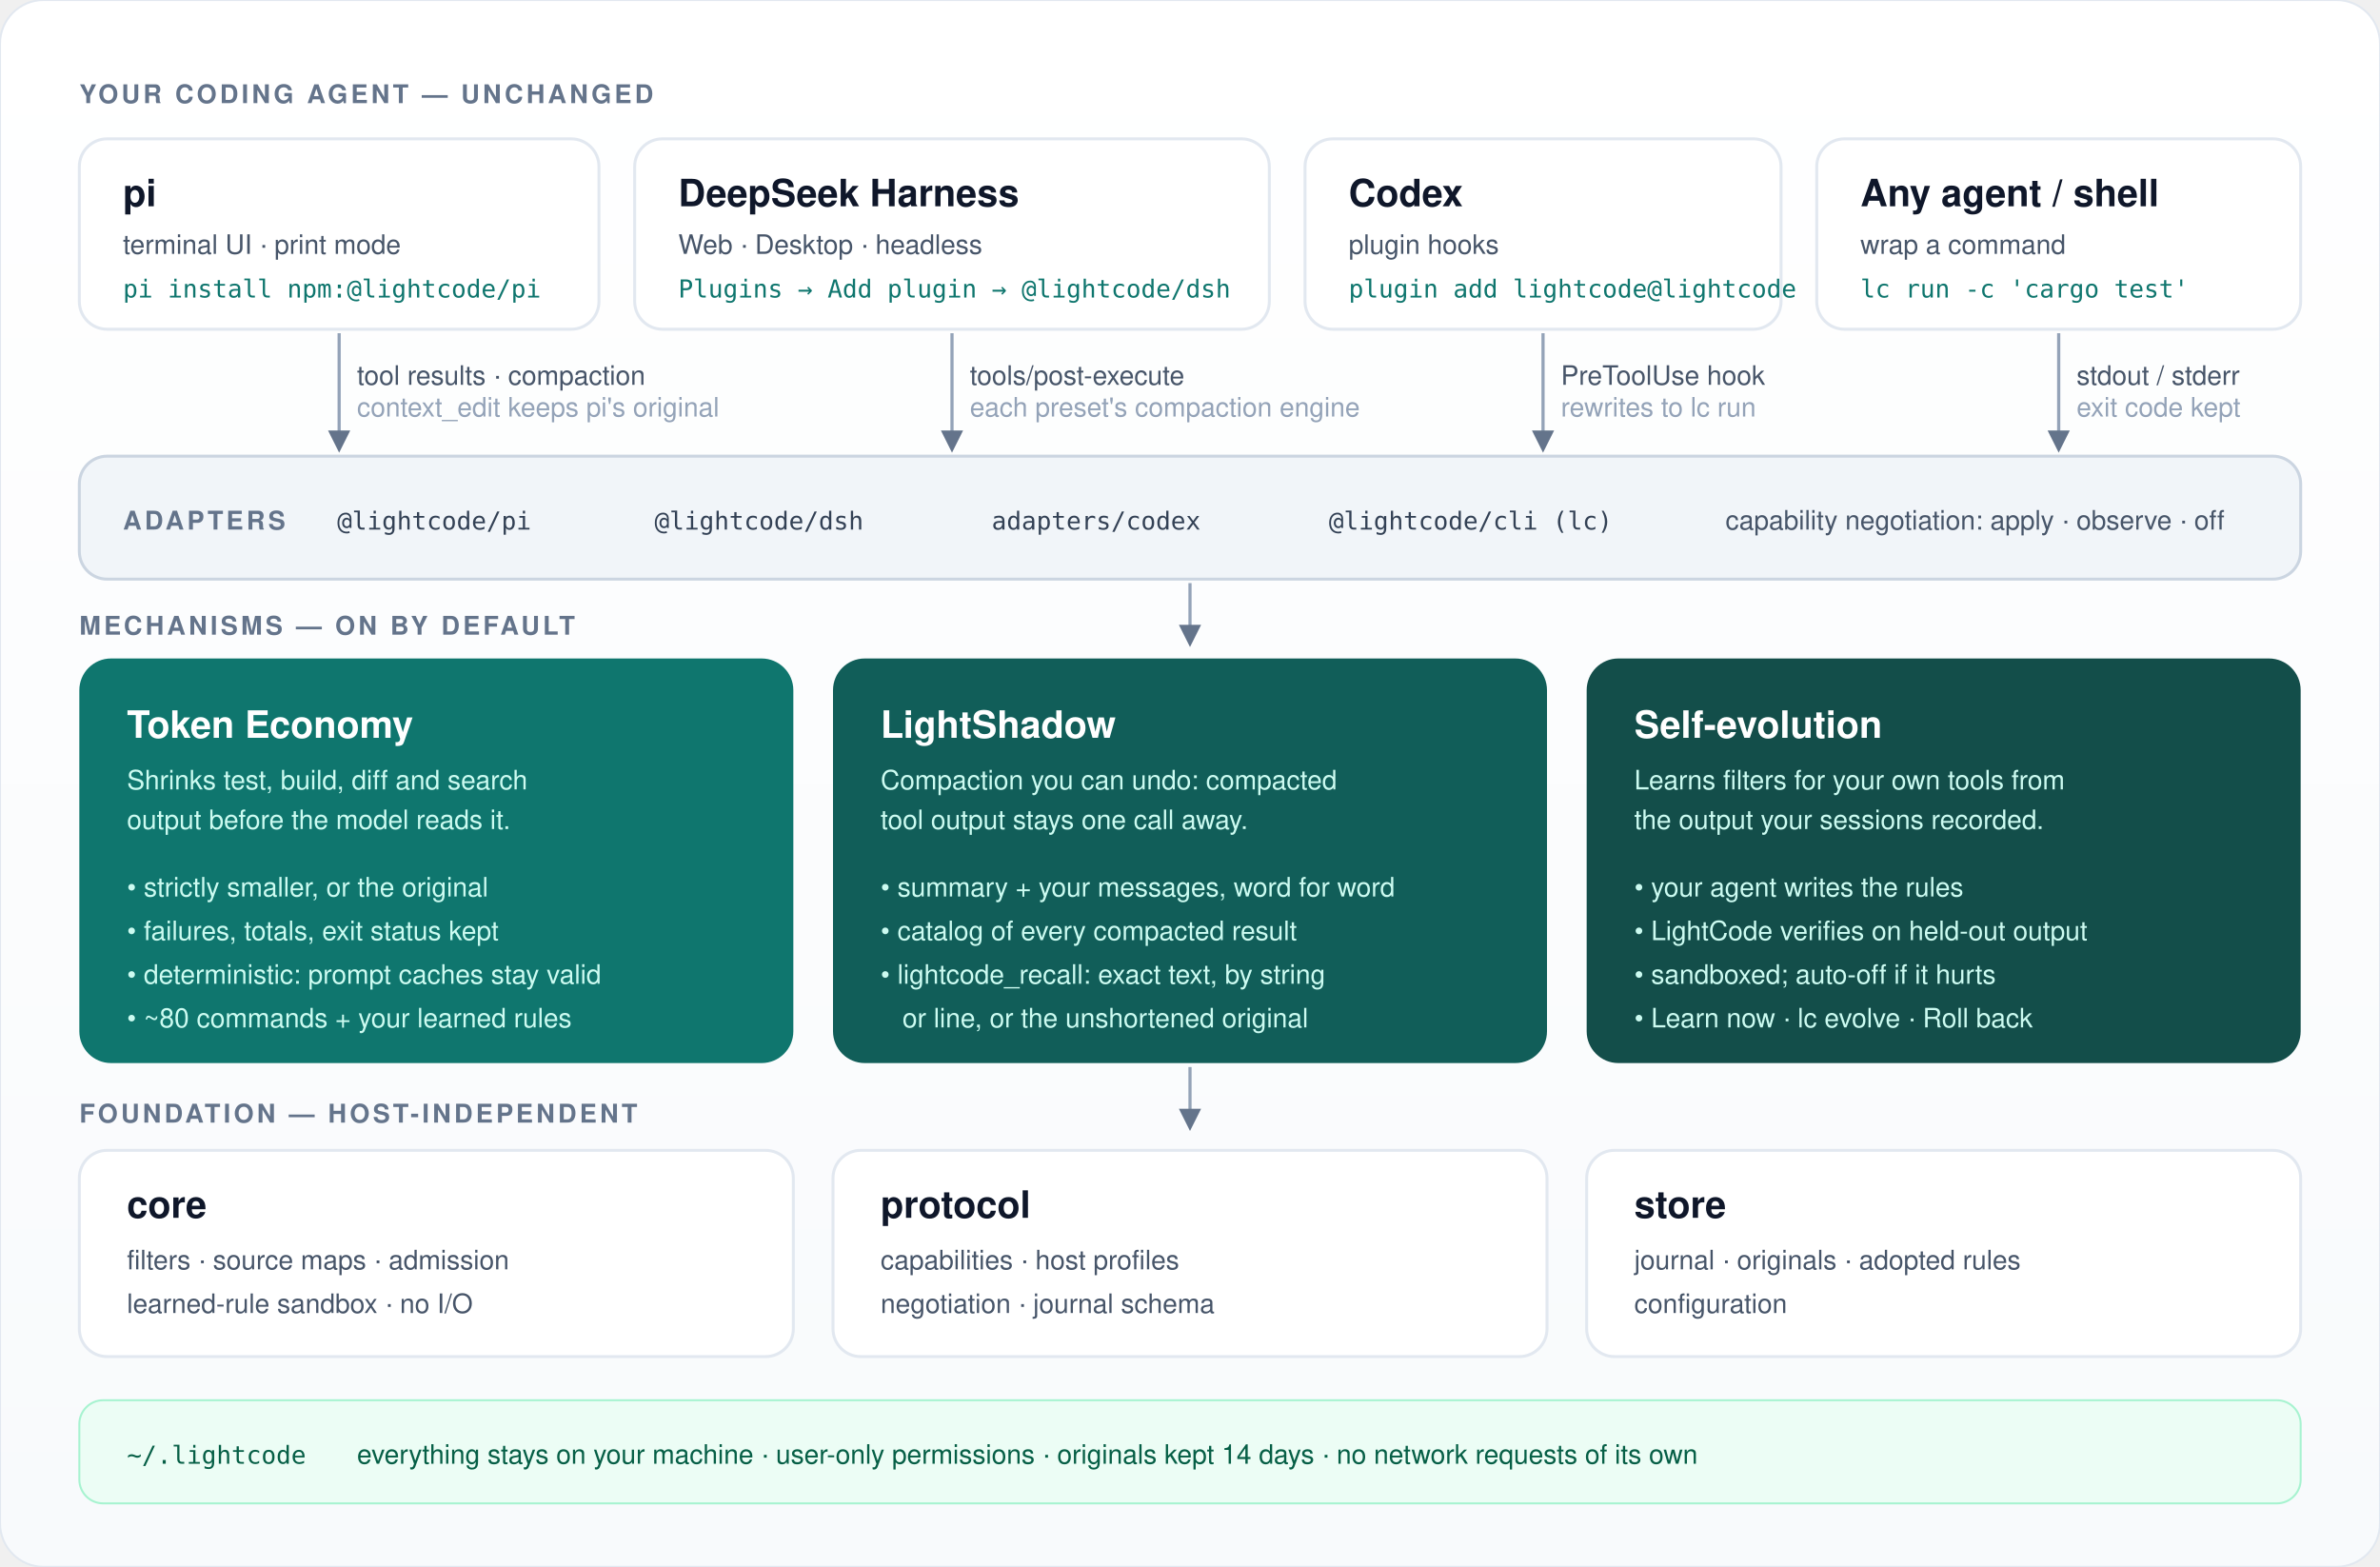
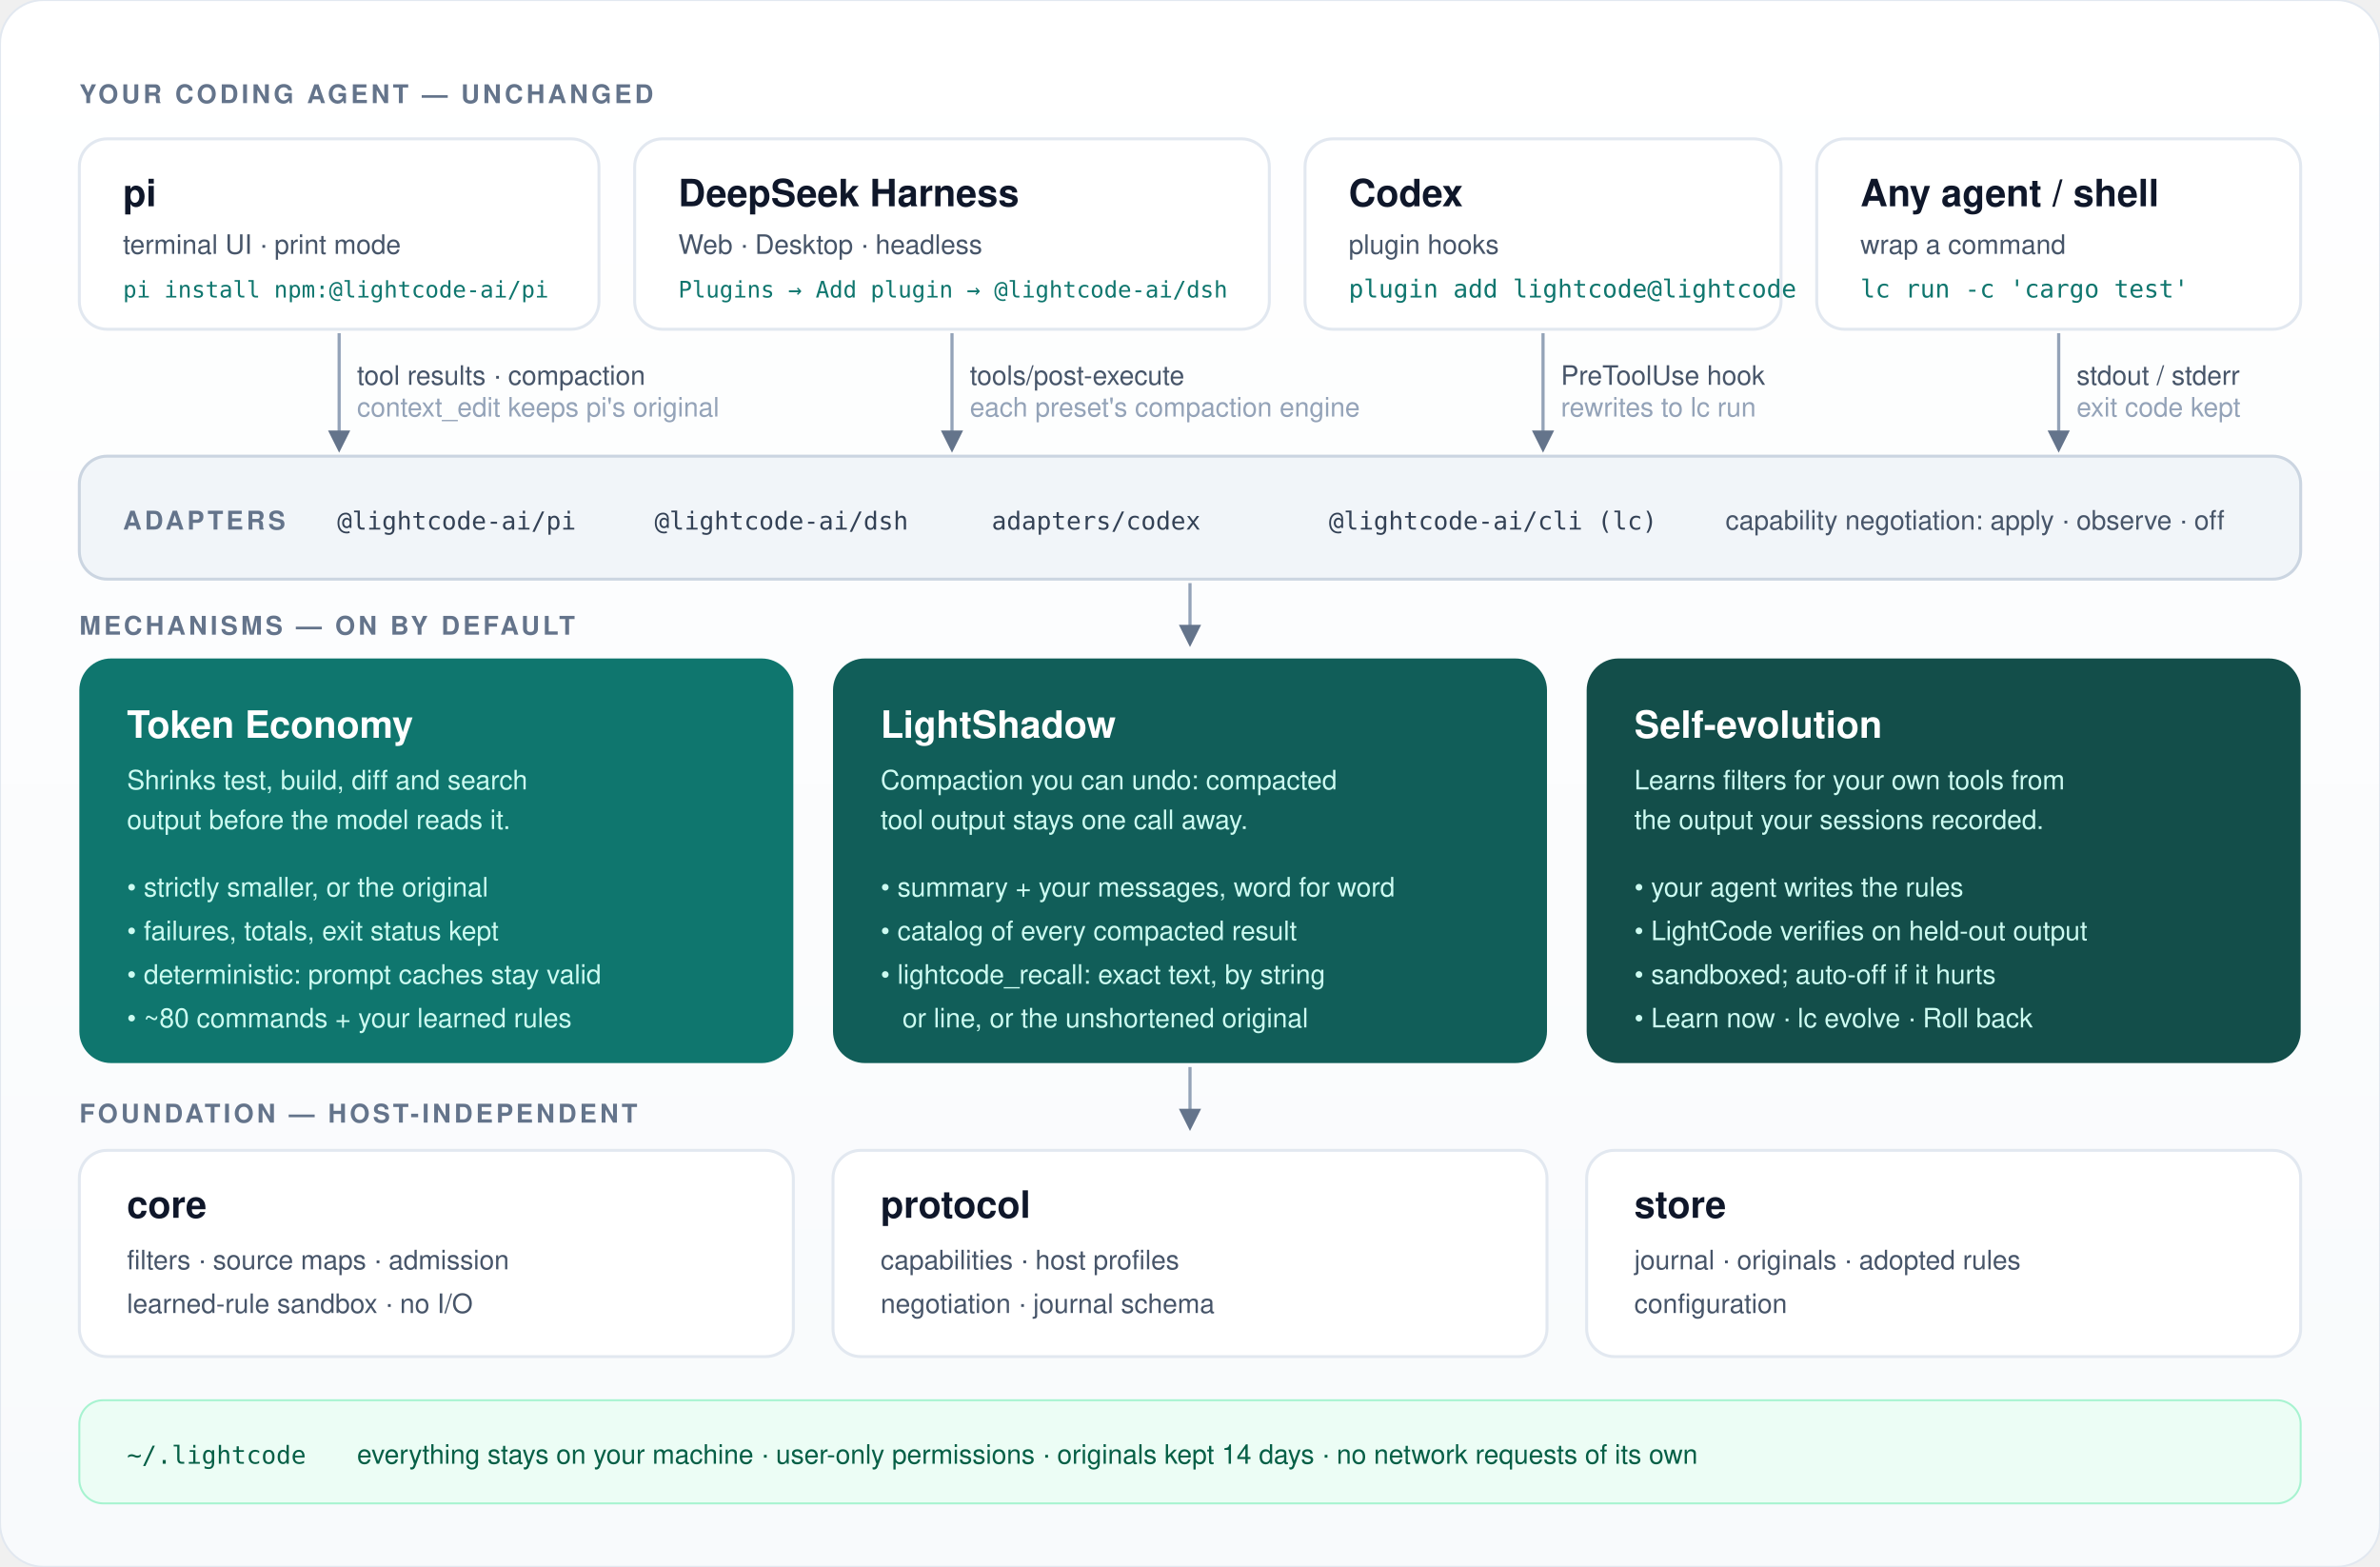
<svg xmlns="http://www.w3.org/2000/svg" viewBox="0 0 1200 790" width="1200" height="790" font-family="-apple-system, BlinkMacSystemFont, 'Segoe UI', Helvetica, Arial, sans-serif">
  <defs>
    <marker id="a" viewBox="0 0 10 10" refX="8" refY="5" markerWidth="7" markerHeight="7" orient="auto-start-reverse">
      <path d="M0 0 10 5 0 10z" fill="#64748B" />
    </marker>
    <marker id="t" viewBox="0 0 10 10" refX="8" refY="5" markerWidth="7" markerHeight="7" orient="auto-start-reverse">
      <path d="M0 0 10 5 0 10z" fill="#0F766E" />
    </marker>
    <linearGradient id="bg" x1="0" y1="0" x2="0" y2="1">
      <stop offset="0" stop-color="#FFFFFF" />
      <stop offset="1" stop-color="#F8FAFC" />
    </linearGradient>
  </defs>
  <style>
    .h{font-size:13px;font-weight:700;letter-spacing:.12em;fill:#64748B}
    .t{font-size:19px;font-weight:650;fill:#0F172A}
    .s{font-size:13.5px;fill:#475569}
    .m{font-family:ui-monospace,SFMono-Regular,Menlo,Consolas,monospace;font-size:12.5px;fill:#0F766E}
    .w{font-size:19px;font-weight:650;fill:#FFFFFF}
    .ws{font-size:13.5px;fill:#CCFBF1}
    .card{fill:#FFFFFF;stroke:#E2E8F0;stroke-width:1.5}
  </style>
  <rect width="1200" height="790" rx="22" fill="url(#bg)" stroke="#E2E8F0" />
  <text x="40" y="52" class="h">YOUR CODING AGENT — UNCHANGED</text>
  <g>
    <rect x="40" y="70" width="262" height="96" rx="14" class="card" />
    <text x="62" y="104" class="t">pi</text>
    <text x="62" y="128" class="s">terminal UI · print mode</text>
-     <text x="62" y="150" class="m">pi install npm:@lightcode/pi</text>
+     <text x="62" y="150" class="m" style="font-size:11.5px">pi install npm:@lightcode-ai/pi</text>
    <rect x="320" y="70" width="320" height="96" rx="14" class="card" />
    <text x="342" y="104" class="t">DeepSeek Harness</text>
    <text x="342" y="128" class="s">Web · Desktop · headless</text>
-     <text x="342" y="150" class="m">Plugins → Add plugin → @lightcode/dsh</text>
+     <text x="342" y="150" class="m" style="font-size:11.5px">Plugins → Add plugin → @lightcode-ai/dsh</text>
    <rect x="658" y="70" width="240" height="96" rx="14" class="card" />
    <text x="680" y="104" class="t">Codex</text>
    <text x="680" y="128" class="s">plugin hooks</text>
    <text x="680" y="150" class="m" font-size="11.5">plugin add lightcode@lightcode</text>
    <rect x="916" y="70" width="244" height="96" rx="14" class="card" />
    <text x="938" y="104" class="t">Any agent / shell</text>
    <text x="938" y="128" class="s">wrap a command</text>
    <text x="938" y="150" class="m">lc run -c 'cargo test'</text>
  </g>
  <g stroke="#94A3B8" stroke-width="1.6" marker-end="url(#a)">
    <line x1="171" y1="168" x2="171" y2="226" />
    <line x1="480" y1="168" x2="480" y2="226" />
    <line x1="778" y1="168" x2="778" y2="226" />
    <line x1="1038" y1="168" x2="1038" y2="226" />
  </g>
  <g class="s" font-size="12">
    <text x="180" y="194">tool results · compaction</text>
    <text x="180" y="210" fill="#94A3B8">context_edit keeps pi's original</text>
    <text x="489" y="194">tools/post-execute</text>
    <text x="489" y="210" fill="#94A3B8">each preset's compaction engine</text>
    <text x="787" y="194">PreToolUse hook</text>
    <text x="787" y="210" fill="#94A3B8">rewrites to lc run</text>
    <text x="1047" y="194">stdout / stderr</text>
    <text x="1047" y="210" fill="#94A3B8">exit code kept</text>
  </g>
  <rect x="40" y="230" width="1120" height="62" rx="14" fill="#F1F5F9" stroke="#CBD5E1" stroke-width="1.5" />
  <text x="62" y="267" class="h">ADAPTERS</text>
-   <text x="170" y="267" class="m" style="fill:#334155">@lightcode/pi</text>
-   <text x="330" y="267" class="m" style="fill:#334155">@lightcode/dsh</text>
+   <text x="170" y="267" class="m" style="fill:#334155">@lightcode-ai/pi</text>
+   <text x="330" y="267" class="m" style="fill:#334155">@lightcode-ai/dsh</text>
  <text x="500" y="267" class="m" style="fill:#334155">adapters/codex</text>
-   <text x="670" y="267" class="m" style="fill:#334155">@lightcode/cli (lc)</text>
+   <text x="670" y="267" class="m" style="fill:#334155">@lightcode-ai/cli (lc)</text>
  <text x="870" y="267" class="s">capability negotiation: apply · observe · off</text>
  <line x1="600" y1="294" x2="600" y2="324" stroke="#94A3B8" stroke-width="1.6" marker-end="url(#a)" />
  <text x="40" y="320" class="h">MECHANISMS — ON BY DEFAULT</text>
  <g>
    <rect x="40" y="332" width="360" height="204" rx="16" fill="#0F766E" />
    <text x="64" y="372" class="w">Token Economy</text>
    <text x="64" y="398" class="ws">Shrinks test, build, diff and search</text>
    <text x="64" y="418" class="ws">output before the model reads it.</text>
    <text x="64" y="452" class="ws">• strictly smaller, or the original</text>
    <text x="64" y="474" class="ws">• failures, totals, exit status kept</text>
    <text x="64" y="496" class="ws">• deterministic: prompt caches stay valid</text>
    <text x="64" y="518" class="ws">• ~80 commands + your learned rules</text>
    <rect x="420" y="332" width="360" height="204" rx="16" fill="#115E59" />
    <text x="444" y="372" class="w">LightShadow</text>
    <text x="444" y="398" class="ws">Compaction you can undo: compacted</text>
    <text x="444" y="418" class="ws">tool output stays one call away.</text>
    <text x="444" y="452" class="ws">• summary + your messages, word for word</text>
    <text x="444" y="474" class="ws">• catalog of every compacted result</text>
    <text x="444" y="496" class="ws">• lightcode_recall: exact text, by string</text>
    <text x="455" y="518" class="ws">or line, or the unshortened original</text>
    <rect x="800" y="332" width="360" height="204" rx="16" fill="#134E4A" />
    <text x="824" y="372" class="w">Self-evolution</text>
    <text x="824" y="398" class="ws">Learns filters for your own tools from</text>
    <text x="824" y="418" class="ws">the output your sessions recorded.</text>
    <text x="824" y="452" class="ws">• your agent writes the rules</text>
    <text x="824" y="474" class="ws">• LightCode verifies on held-out output</text>
    <text x="824" y="496" class="ws">• sandboxed; auto-off if it hurts</text>
    <text x="824" y="518" class="ws">• Learn now · lc evolve · Roll back</text>
  </g>
  <line x1="600" y1="538" x2="600" y2="568" stroke="#94A3B8" stroke-width="1.6" marker-end="url(#a)" />
  <text x="40" y="566" class="h">FOUNDATION — HOST-INDEPENDENT</text>
  <g>
    <rect x="40" y="580" width="360" height="104" rx="14" class="card" />
    <text x="64" y="614" class="t">core</text>
    <text x="64" y="640" class="s">filters · source maps · admission</text>
    <text x="64" y="662" class="s">learned-rule sandbox · no I/O</text>
    <rect x="420" y="580" width="360" height="104" rx="14" class="card" />
    <text x="444" y="614" class="t">protocol</text>
    <text x="444" y="640" class="s">capabilities · host profiles</text>
    <text x="444" y="662" class="s">negotiation · journal schema</text>
    <rect x="800" y="580" width="360" height="104" rx="14" class="card" />
    <text x="824" y="614" class="t">store</text>
    <text x="824" y="640" class="s">journal · originals · adopted rules</text>
    <text x="824" y="662" class="s">configuration</text>
  </g>
  <rect x="40" y="706" width="1120" height="52" rx="12" fill="#ECFDF5" stroke="#A7F3D0" />
  <text x="64" y="738" class="m" font-size="13.5" style="fill:#065F46">~/.lightcode</text>
  <text x="180" y="738" class="s" style="fill:#065F46">everything stays on your machine · user-only permissions · originals kept 14 days · no network requests of its own</text>
</svg>
